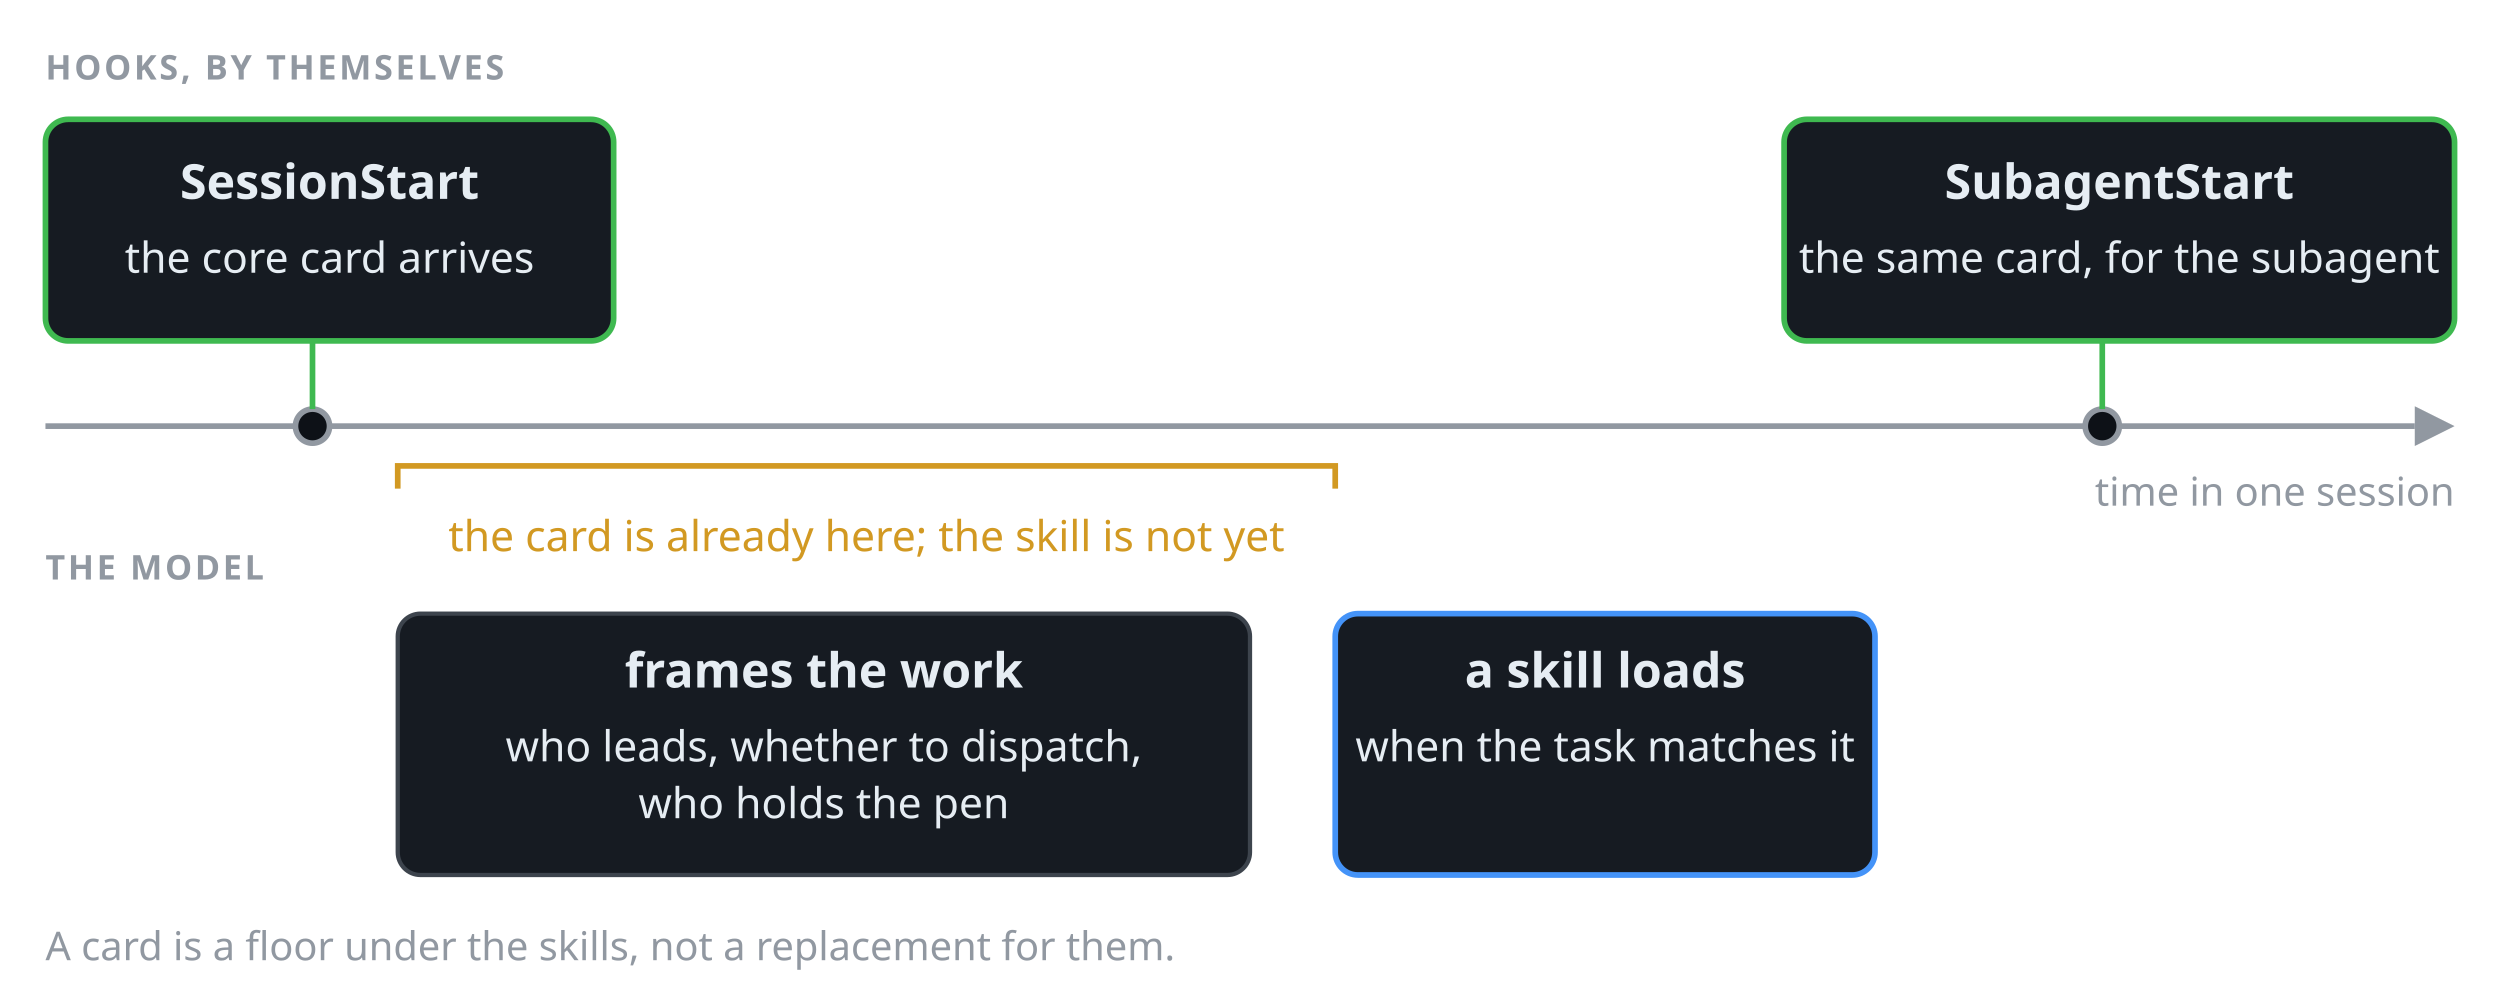
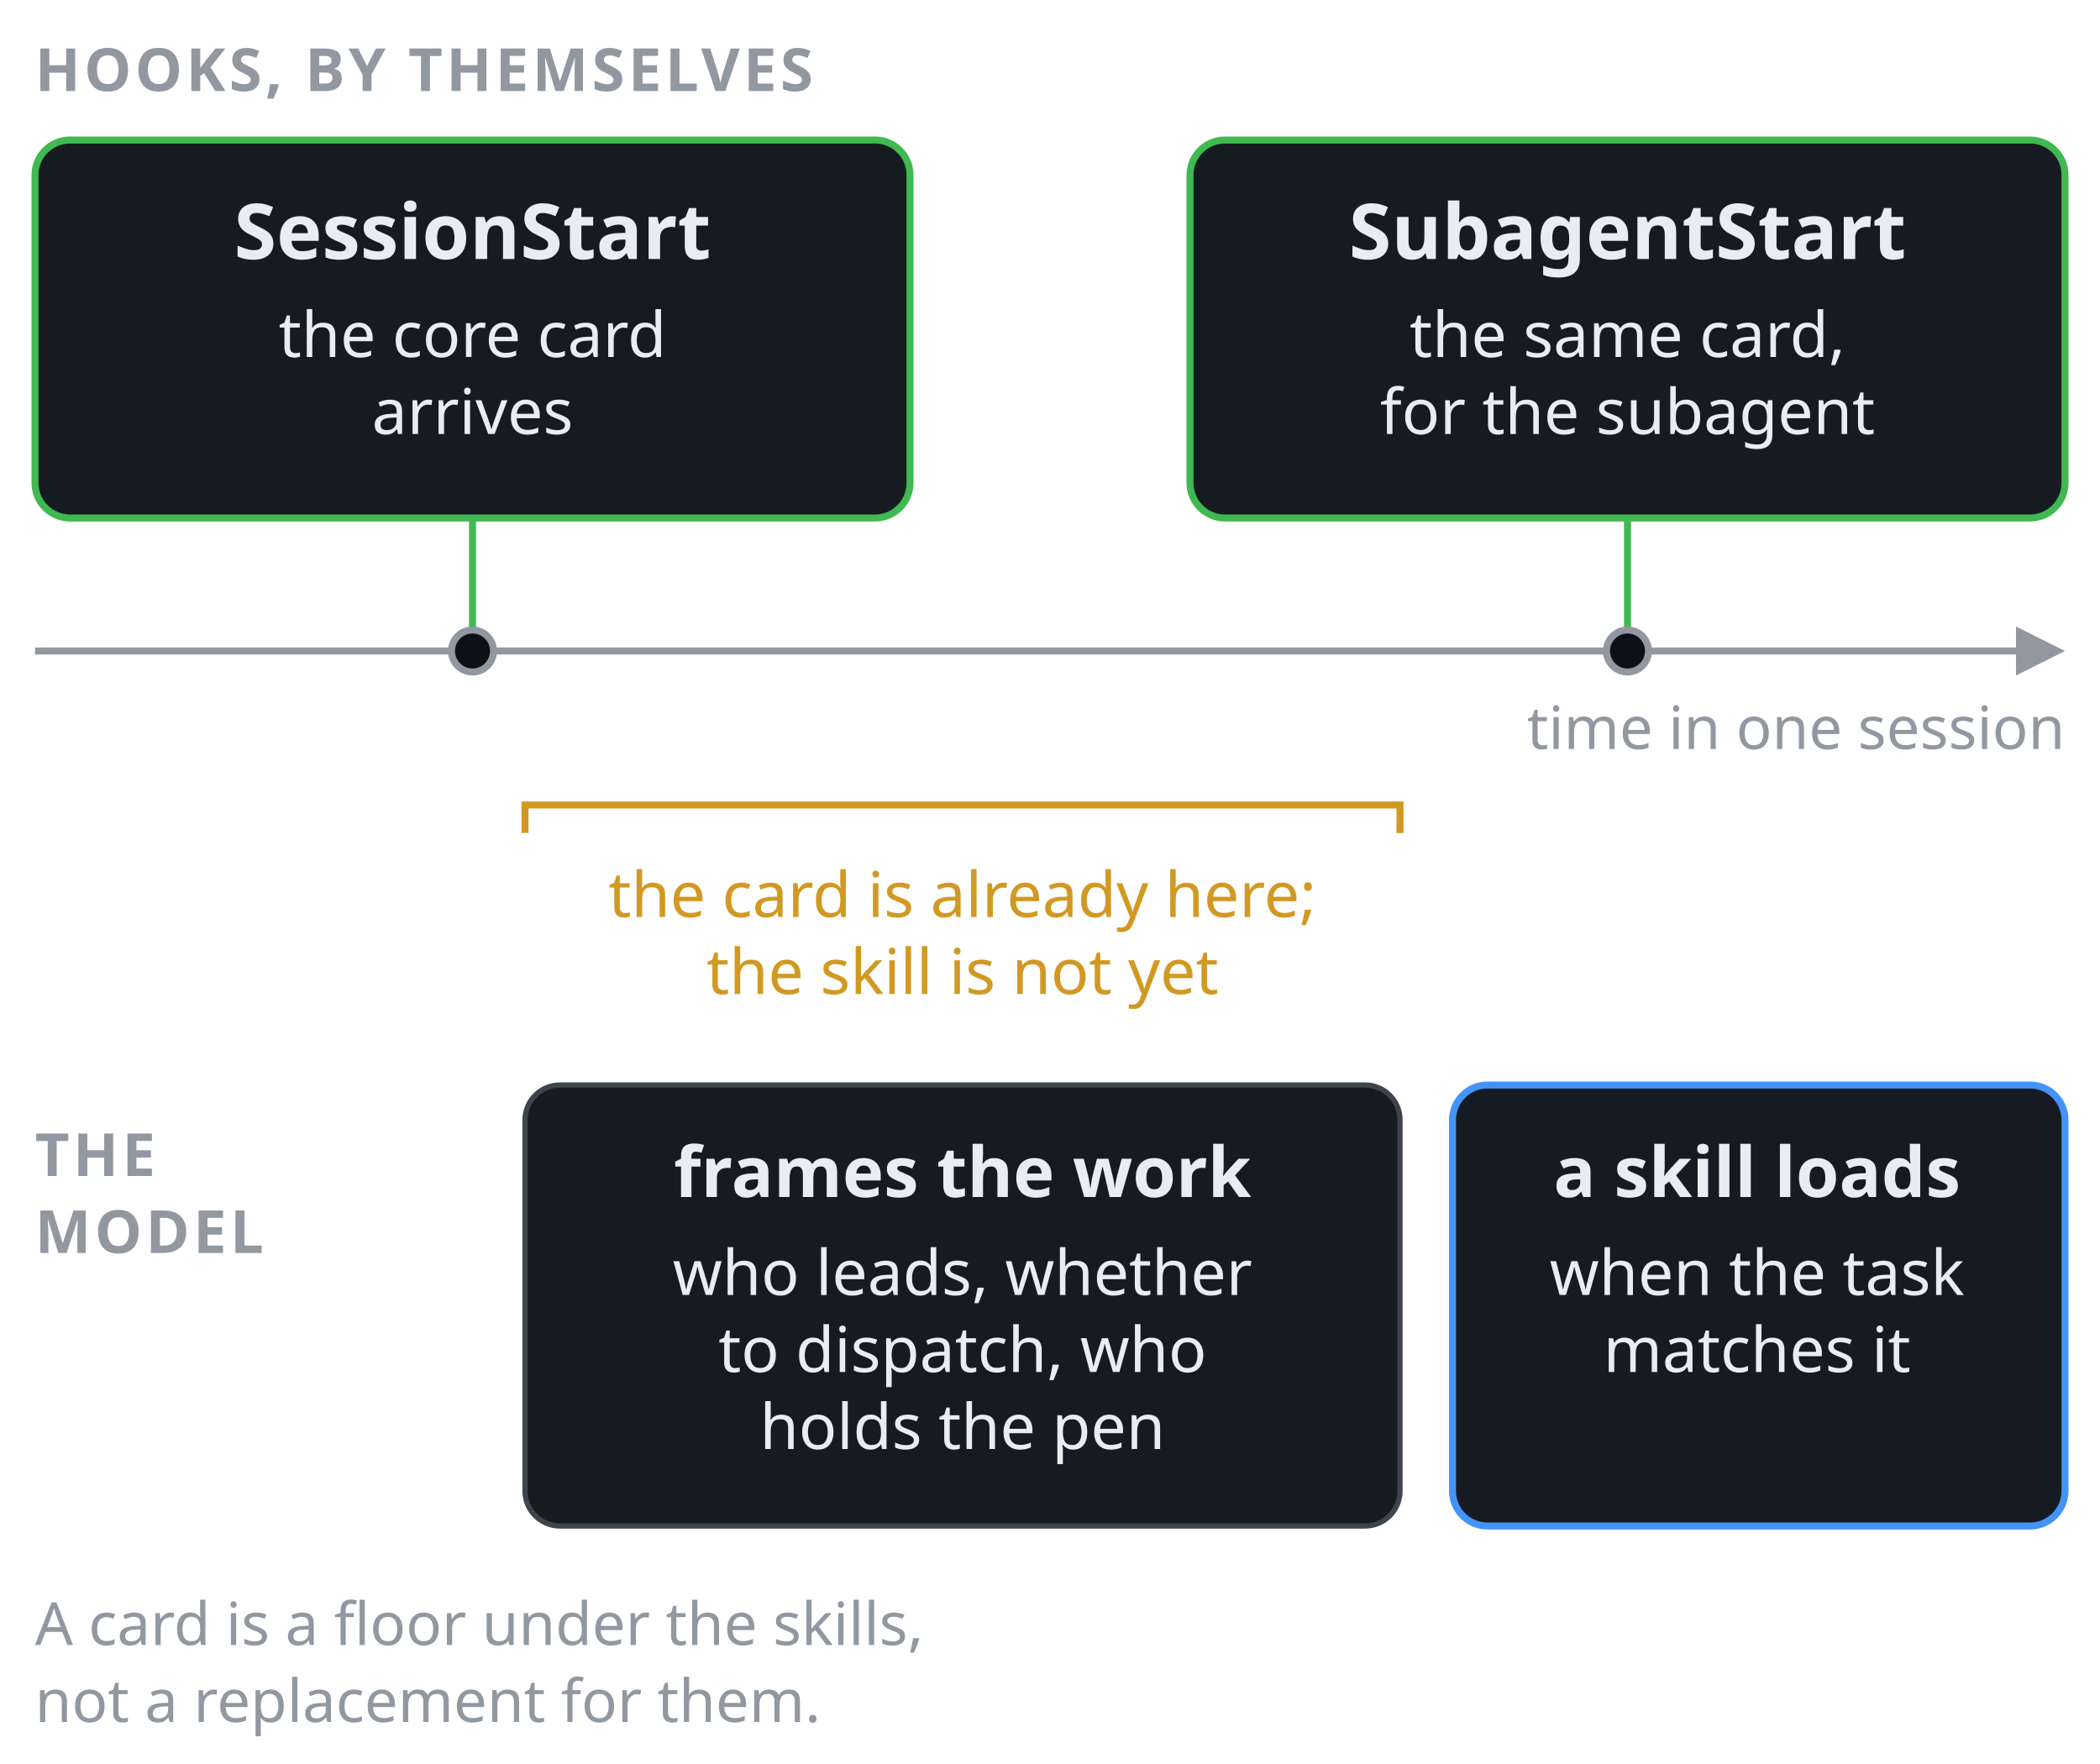
- <svg xmlns="http://www.w3.org/2000/svg" viewBox="0 0 880 350" width="880" height="350" role="img" aria-labelledby="t d">
+ <svg xmlns="http://www.w3.org/2000/svg" viewBox="0 0 600 504" width="600" height="504" role="img" aria-labelledby="t d">
  <style>
    text { font-family: -apple-system, BlinkMacSystemFont, 'Segoe UI', 'Noto Sans', Helvetica, Arial, sans-serif; fill: #e6edf3; }
-     .t { font-size: 17px; font-weight: 600; }
-     .m { font-size: 15px; }
-     .s { font-size: 14px; fill: #9198a1; }
-     .k { font-size: 12px; font-weight: 600; letter-spacing: 0.08em; fill: #9198a1; }
+     .t { font-size: 22px; font-weight: 600; }
+     .t2 { font-size: 20px; font-weight: 600; }
+     .m { font-size: 18px; }
+     .s { font-size: 17px; fill: #9198a1; }
+     .k { font-size: 17px; font-weight: 600; letter-spacing: 0.06em; fill: #9198a1; }
    .card { fill: #161b22; stroke: #3d444d; stroke-width: 1; }
  </style>
-   <text x="16" y="28" class="k">HOOKS, BY THEMSELVES</text>
-   <text x="16" y="204" class="k">THE MODEL</text>
-   <line x1="16" y1="150" x2="850" y2="150" stroke="#9198a1" stroke-width="2" />
-   <path d="M 850 143 L 864 150 L 850 157 z" fill="#9198a1" />
-   <text x="864" y="178" class="s" text-anchor="end">time in one session</text>
-   <circle cx="110" cy="150" r="6" fill="#0d1117" stroke="#9198a1" stroke-width="2" />
-   <circle cx="740" cy="150" r="6" fill="#0d1117" stroke="#9198a1" stroke-width="2" />
-   <rect x="16" y="42" width="200" height="78" rx="8" fill="#161b22" stroke="#3fb950" stroke-width="2" />
-   <text x="116" y="70" class="t" text-anchor="middle">SessionStart</text>
-   <text x="116" y="96" class="m" text-anchor="middle">the core card arrives</text>
-   <line x1="110" y1="120" x2="110" y2="144" stroke="#3fb950" stroke-width="2" />
-   <rect x="628" y="42" width="236" height="78" rx="8" fill="#161b22" stroke="#3fb950" stroke-width="2" />
-   <text x="746" y="70" class="t" text-anchor="middle">SubagentStart</text>
-   <text x="746" y="96" class="m" text-anchor="middle">the same card, for the subagent</text>
-   <line x1="740" y1="120" x2="740" y2="144" stroke="#3fb950" stroke-width="2" />
-   <rect x="140" y="216" width="300" height="92" rx="8" fill="#161b22" stroke="#3d444d" stroke-width="1.5" />
-   <text x="290" y="242" class="t" text-anchor="middle">frames the work</text>
-   <text x="290" y="268" class="m" text-anchor="middle">who leads, whether to dispatch,</text>
-   <text x="290" y="288" class="m" text-anchor="middle">who holds the pen</text>
-   <rect x="470" y="216" width="190" height="92" rx="8" fill="#161b22" stroke="#4493f8" stroke-width="2" />
-   <text x="565" y="242" class="t" text-anchor="middle">a skill loads</text>
-   <text x="565" y="268" class="m" text-anchor="middle">when the task matches it</text>
-   <path d="M 140 172 v -8 h 330 v 8" fill="none" stroke="#d29922" stroke-width="2" />
-   <text x="305" y="194" class="m" text-anchor="middle" fill="#d29922" style="fill:#d29922">the card is already here; the skill is not yet</text>
-   <text x="16" y="338" class="s">A card is a floor under the skills, not a replacement for them.</text>
+   <text x="10" y="26" class="k" text-anchor="start">HOOKS, BY THEMSELVES</text>
+   <rect x="10" y="40" width="250" height="108" rx="10" fill="#161b22" stroke="#3fb950" stroke-width="2" />
+   <text x="135" y="74" class="t" text-anchor="middle">SessionStart</text>
+   <text x="135" y="102" class="m" text-anchor="middle">the core card</text>
+   <text x="135" y="124" class="m" text-anchor="middle">arrives</text>
+   <rect x="340" y="40" width="250" height="108" rx="10" fill="#161b22" stroke="#3fb950" stroke-width="2" />
+   <text x="465" y="74" class="t" text-anchor="middle">SubagentStart</text>
+   <text x="465" y="102" class="m" text-anchor="middle">the same card,</text>
+   <text x="465" y="124" class="m" text-anchor="middle">for the subagent</text>
+   <line x1="10" y1="186" x2="578" y2="186" stroke="#9198a1" stroke-width="2" />
+   <path d="M 576 179 L 590 186 L 576 193 z" fill="#9198a1" />
+   <text x="590" y="214" class="s" text-anchor="end">time in one session</text>
+   <line x1="135" y1="148" x2="135" y2="180" stroke="#3fb950" stroke-width="2" />
+   <circle cx="135" cy="186" r="6" fill="#0d1117" stroke="#9198a1" stroke-width="2" />
+   <line x1="465" y1="148" x2="465" y2="180" stroke="#3fb950" stroke-width="2" />
+   <circle cx="465" cy="186" r="6" fill="#0d1117" stroke="#9198a1" stroke-width="2" />
+   <path d="M 150 238 v -8 h 250 v 8" fill="none" stroke="#d29922" stroke-width="2" />
+   <text x="275" y="262" class="m" text-anchor="middle" style="fill:#d29922">the card is already here;</text>
+   <text x="275" y="284" class="m" text-anchor="middle" style="fill:#d29922">the skill is not yet</text>
+   <text x="10" y="336" class="k" text-anchor="start">THE</text>
+   <text x="10" y="358" class="k" text-anchor="start">MODEL</text>
+   <rect x="150" y="310" width="250" height="126" rx="10" fill="#161b22" stroke="#3d444d" stroke-width="1.5" />
+   <text x="275" y="342" class="t2" text-anchor="middle">frames the work</text>
+   <text x="275" y="370" class="m" text-anchor="middle">who leads, whether</text>
+   <text x="275" y="392" class="m" text-anchor="middle">to dispatch, who</text>
+   <text x="275" y="414" class="m" text-anchor="middle">holds the pen</text>
+   <rect x="415" y="310" width="175" height="126" rx="10" fill="#161b22" stroke="#4493f8" stroke-width="2" />
+   <text x="502" y="342" class="t2" text-anchor="middle">a skill loads</text>
+   <text x="502" y="370" class="m" text-anchor="middle">when the task</text>
+   <text x="502" y="392" class="m" text-anchor="middle">matches it</text>
+   <text x="10" y="470" class="s" text-anchor="start">A card is a floor under the skills,</text>
+   <text x="10" y="492" class="s" text-anchor="start">not a replacement for them.</text>
</svg>
